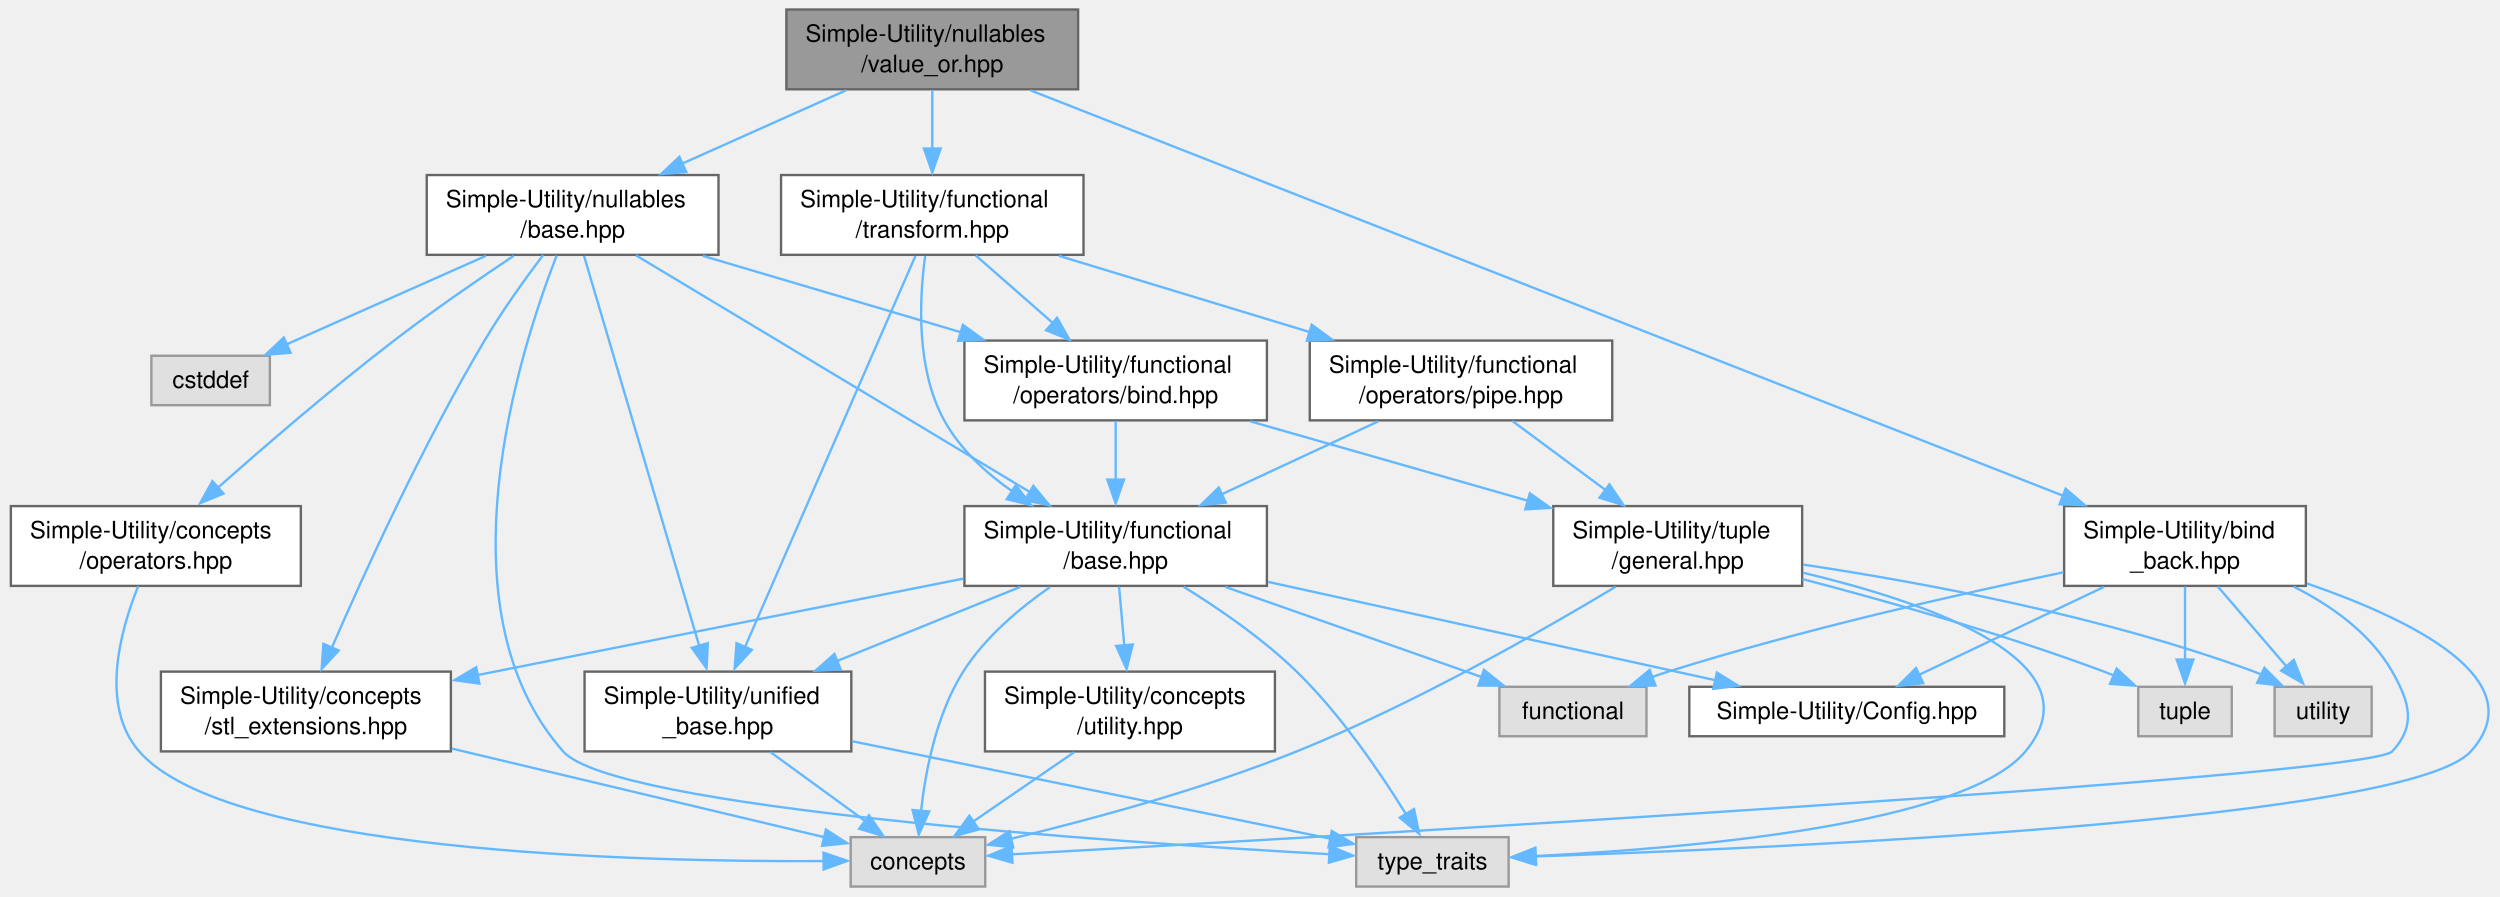
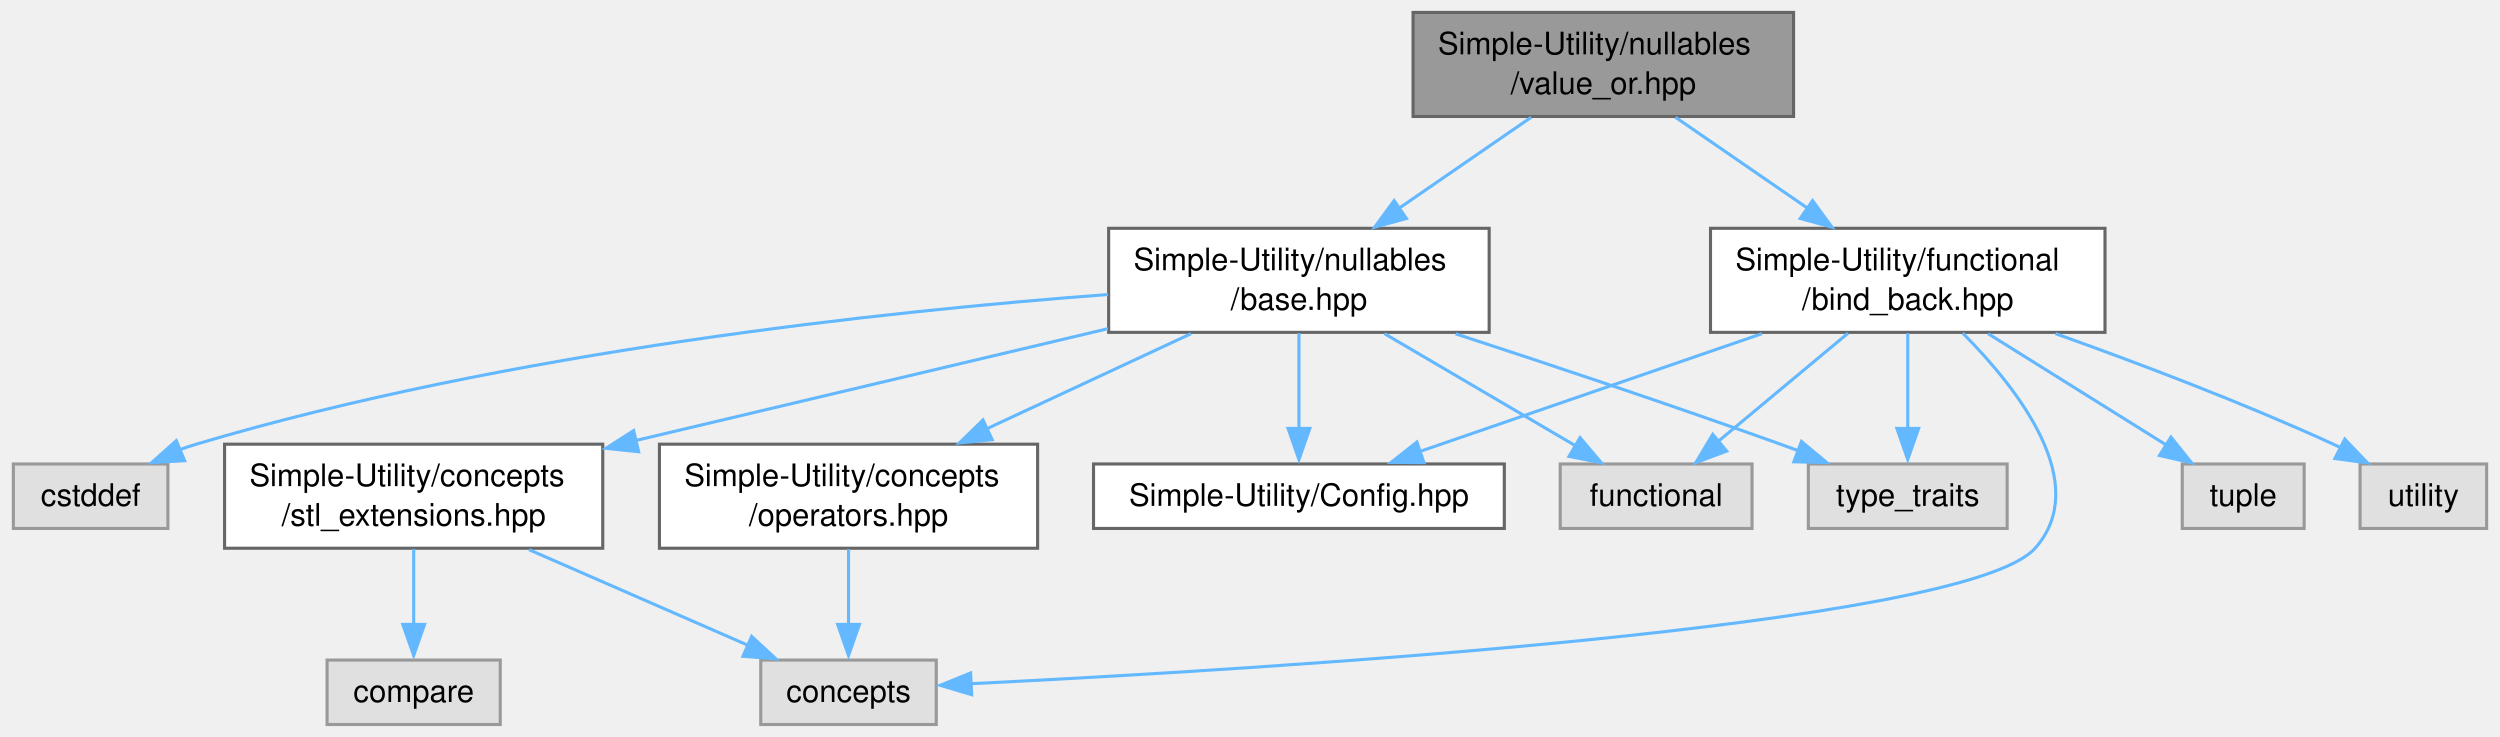
- <svg xmlns="http://www.w3.org/2000/svg" xmlns:xlink="http://www.w3.org/1999/xlink" width="1049pt" height="376pt" viewBox="0.00 0.00 1048.57 376.25">
-   <g id="graph0" class="graph" transform="scale(1 1) rotate(0) translate(4 372.25)">
+ <svg xmlns="http://www.w3.org/2000/svg" xmlns:xlink="http://www.w3.org/1999/xlink" width="804pt" height="237pt" viewBox="0.00 0.00 804.25 237.25">
+   <g id="graph0" class="graph" transform="scale(1 1) rotate(0) translate(4 233.25)">
    <g id="node1" class="node">
      <g id="a_node1">
        <a xlink:title=" ">
-           <polygon fill="#999999" stroke="#666666" points="448.12,-368.25 325.62,-368.25 325.62,-334.75 448.12,-334.75 448.12,-368.25" />
-           <text text-anchor="start" x="333.62" y="-354.75" font-family="Helvetica,sans-Serif" font-size="10.00">Simple-Utility/nullables</text>
-           <text text-anchor="middle" x="386.88" y="-342" font-family="Helvetica,sans-Serif" font-size="10.00">/value_or.hpp</text>
+           <polygon fill="#999999" stroke="#666666" points="573.12,-229.25 450.62,-229.25 450.62,-195.75 573.12,-195.75 573.12,-229.25" />
+           <text text-anchor="start" x="458.62" y="-215.75" font-family="Helvetica,sans-Serif" font-size="10.00">Simple-Utility/nullables</text>
+           <text text-anchor="middle" x="511.88" y="-203" font-family="Helvetica,sans-Serif" font-size="10.00">/value_or.hpp</text>
        </a>
      </g>
    </g>
    <g id="node2" class="node">
      <g id="a_node2">
-         <a xlink:href="../../d6/dbe/nullables_2base_8hpp.html" target="_top" xlink:title=" ">
-           <polygon fill="white" stroke="#666666" points="297.12,-298.75 174.62,-298.75 174.62,-265.25 297.12,-265.25 297.12,-298.75" />
-           <text text-anchor="start" x="182.62" y="-285.25" font-family="Helvetica,sans-Serif" font-size="10.00">Simple-Utility/nullables</text>
-           <text text-anchor="middle" x="235.88" y="-272.5" font-family="Helvetica,sans-Serif" font-size="10.00">/base.hpp</text>
+         <a xlink:href="../../d2/dc8/bind__back_8hpp.html" target="_top" xlink:title=" ">
+           <polygon fill="white" stroke="#666666" points="673.38,-159.75 546.38,-159.75 546.38,-126.25 673.38,-126.25 673.38,-159.75" />
+           <text text-anchor="start" x="554.38" y="-146.25" font-family="Helvetica,sans-Serif" font-size="10.00">Simple-Utility/functional</text>
+           <text text-anchor="middle" x="609.88" y="-133.5" font-family="Helvetica,sans-Serif" font-size="10.00">/bind_back.hpp</text>
        </a>
      </g>
    </g>
    <g id="edge1" class="edge">
-       <path fill="none" stroke="#63b8ff" d="M350.71,-334.33C330.05,-325.1 303.95,-313.43 281.85,-303.55" />
-       <polygon fill="#63b8ff" stroke="#63b8ff" points="283.57,-300.04 273.01,-299.15 280.71,-306.43 283.57,-300.04" />
+       <path fill="none" stroke="#63b8ff" d="M535.1,-195.5C547.82,-186.74 563.78,-175.75 577.69,-166.17" />
+       <polygon fill="#63b8ff" stroke="#63b8ff" points="579.23,-168.67 585.48,-160.12 575.26,-162.91 579.23,-168.67" />
    </g>
-     <g id="node17" class="node">
-       <g id="a_node17">
-         <a xlink:href="../../d6/deb/transform_8hpp.html" target="_top" xlink:title=" ">
-           <polygon fill="white" stroke="#666666" points="450.38,-298.75 323.38,-298.75 323.38,-265.25 450.38,-265.25 450.38,-298.75" />
-           <text text-anchor="start" x="331.38" y="-285.25" font-family="Helvetica,sans-Serif" font-size="10.00">Simple-Utility/functional</text>
-           <text text-anchor="middle" x="386.88" y="-272.5" font-family="Helvetica,sans-Serif" font-size="10.00">/transform.hpp</text>
+     <g id="node9" class="node">
+       <g id="a_node9">
+         <a xlink:href="../../dd/d3c/base_8hpp.html" target="_top" xlink:title=" ">
+           <polygon fill="white" stroke="#666666" points="475.12,-159.75 352.62,-159.75 352.62,-126.25 475.12,-126.25 475.12,-159.75" />
+           <text text-anchor="start" x="360.62" y="-146.25" font-family="Helvetica,sans-Serif" font-size="10.00">Simple-Utility/nullables</text>
+           <text text-anchor="middle" x="413.88" y="-133.5" font-family="Helvetica,sans-Serif" font-size="10.00">/base.hpp</text>
        </a>
      </g>
    </g>
-     <g id="edge27" class="edge">
-       <path fill="none" stroke="#63b8ff" d="M386.88,-334.5C386.88,-327.11 386.88,-318.12 386.88,-309.73" />
-       <polygon fill="#63b8ff" stroke="#63b8ff" points="390.38,-309.88 386.88,-299.88 383.38,-309.88 390.38,-309.88" />
-     </g>
-     <g id="node19" class="node">
-       <g id="a_node19">
-         <a xlink:href="../../d2/dc8/bind__back_8hpp.html" target="_top" xlink:title=" ">
-           <polygon fill="white" stroke="#666666" points="963.62,-159.75 862.12,-159.75 862.12,-126.25 963.62,-126.25 963.62,-159.75" />
-           <text text-anchor="start" x="870.12" y="-146.25" font-family="Helvetica,sans-Serif" font-size="10.00">Simple-Utility/bind</text>
-           <text text-anchor="middle" x="912.88" y="-133.5" font-family="Helvetica,sans-Serif" font-size="10.00">_back.hpp</text>
-         </a>
-       </g>
-     </g>
-     <g id="edge34" class="edge">
-       <path fill="none" stroke="#63b8ff" d="M428.15,-334.3C523.31,-296.94 757.88,-204.85 861.85,-164.03" />
-       <polygon fill="#63b8ff" stroke="#63b8ff" points="862.76,-167.04 870.79,-160.13 860.2,-160.52 862.76,-167.04" />
+     <g id="edge8" class="edge">
+       <path fill="none" stroke="#63b8ff" d="M488.65,-195.5C475.93,-186.74 459.97,-175.75 446.06,-166.17" />
+       <polygon fill="#63b8ff" stroke="#63b8ff" points="448.49,-162.91 438.27,-160.12 444.52,-168.67 448.49,-162.91" />
    </g>
    <g id="node3" class="node">
      <g id="a_node3">
-         <a xlink:href="../../dd/d5c/stl__extensions_8hpp.html" target="_top" xlink:title=" ">
-           <polygon fill="white" stroke="#666666" points="184.75,-90.25 63,-90.25 63,-56.75 184.75,-56.75 184.75,-90.25" />
-           <text text-anchor="start" x="71" y="-76.75" font-family="Helvetica,sans-Serif" font-size="10.00">Simple-Utility/concepts</text>
-           <text text-anchor="middle" x="123.88" y="-64" font-family="Helvetica,sans-Serif" font-size="10.00">/stl_extensions.hpp</text>
+         <a xlink:href="../../d8/dd2/_config_8hpp.html" target="_top" xlink:title=" ">
+           <polygon fill="white" stroke="#666666" points="480,-83.88 347.75,-83.88 347.75,-63.12 480,-63.12 480,-83.88" />
+           <text text-anchor="middle" x="413.88" y="-70.38" font-family="Helvetica,sans-Serif" font-size="10.00">Simple-Utility/Config.hpp</text>
        </a>
      </g>
    </g>
    <g id="edge2" class="edge">
-       <path fill="none" stroke="#63b8ff" d="M223.48,-265.16C215.92,-255.15 206.32,-241.78 198.88,-229.25 172.96,-185.62 148.4,-131.72 134.81,-100.41" />
-       <polygon fill="#63b8ff" stroke="#63b8ff" points="137.65,-99.13 130.48,-91.33 131.22,-101.9 137.65,-99.13" />
+       <path fill="none" stroke="#63b8ff" d="M562.93,-125.83C529.25,-114.23 484.41,-98.79 452.73,-87.88" />
+       <polygon fill="#63b8ff" stroke="#63b8ff" points="454.13,-84.32 443.53,-84.37 451.85,-90.94 454.13,-84.32" />
+     </g>
+     <g id="node4" class="node">
+       <g id="a_node4">
+         <a xlink:title=" ">
+           <polygon fill="#e0e0e0" stroke="#999999" points="297.12,-20.75 240.62,-20.75 240.62,0 297.12,0 297.12,-20.75" />
+           <text text-anchor="middle" x="268.88" y="-7.25" font-family="Helvetica,sans-Serif" font-size="10.00">concepts</text>
+         </a>
+       </g>
+     </g>
+     <g id="edge3" class="edge">
+       <path fill="none" stroke="#63b8ff" d="M627.57,-126.02C645.81,-107.65 669.2,-77.38 650.88,-56.75 628.36,-31.41 401.28,-17.72 308.28,-13.14" />
+       <polygon fill="#63b8ff" stroke="#63b8ff" points="308.52,-9.6 298.36,-12.62 308.18,-16.6 308.52,-9.6" />
    </g>
    <g id="node5" class="node">
      <g id="a_node5">
-         <a xlink:href="../../dd/dcd/operators_8hpp.html" target="_top" xlink:title=" ">
-           <polygon fill="white" stroke="#666666" points="121.75,-159.75 0,-159.75 0,-126.25 121.75,-126.25 121.75,-159.75" />
-           <text text-anchor="start" x="8" y="-146.25" font-family="Helvetica,sans-Serif" font-size="10.00">Simple-Utility/concepts</text>
-           <text text-anchor="middle" x="60.88" y="-133.5" font-family="Helvetica,sans-Serif" font-size="10.00">/operators.hpp</text>
+         <a xlink:title=" ">
+           <polygon fill="#e0e0e0" stroke="#999999" points="559.75,-83.88 498,-83.88 498,-63.12 559.75,-63.12 559.75,-83.88" />
+           <text text-anchor="middle" x="528.88" y="-70.38" font-family="Helvetica,sans-Serif" font-size="10.00">functional</text>
        </a>
      </g>
    </g>
    <g id="edge4" class="edge">
-       <path fill="none" stroke="#63b8ff" d="M211.11,-264.84C196.27,-254.93 177.18,-241.78 160.88,-229.25 134.75,-209.19 106.29,-184.64 86.43,-167.05" />
-       <polygon fill="#63b8ff" stroke="#63b8ff" points="89.28,-165 79.48,-160.97 84.62,-170.23 89.28,-165" />
+       <path fill="none" stroke="#63b8ff" d="M590.68,-126C578.06,-115.49 561.58,-101.76 548.81,-91.12" />
+       <polygon fill="#63b8ff" stroke="#63b8ff" points="551.58,-88.03 541.66,-84.32 547.1,-93.41 551.58,-88.03" />
    </g>
    <g id="node6" class="node">
      <g id="a_node6">
-         <a xlink:href="../../d1/d76/functional_2base_8hpp.html" target="_top" xlink:title=" ">
-           <polygon fill="white" stroke="#666666" points="527.38,-159.75 400.38,-159.75 400.38,-126.25 527.38,-126.25 527.38,-159.75" />
-           <text text-anchor="start" x="408.38" y="-146.25" font-family="Helvetica,sans-Serif" font-size="10.00">Simple-Utility/functional</text>
-           <text text-anchor="middle" x="463.88" y="-133.5" font-family="Helvetica,sans-Serif" font-size="10.00">/base.hpp</text>
+         <a xlink:title=" ">
+           <polygon fill="#e0e0e0" stroke="#999999" points="737.5,-83.88 698.25,-83.88 698.25,-63.12 737.5,-63.12 737.5,-83.88" />
+           <text text-anchor="middle" x="717.88" y="-70.38" font-family="Helvetica,sans-Serif" font-size="10.00">tuple</text>
+         </a>
+       </g>
+     </g>
+     <g id="edge5" class="edge">
+       <path fill="none" stroke="#63b8ff" d="M635.74,-125.83C653.22,-114.91 676.16,-100.57 693.35,-89.83" />
+       <polygon fill="#63b8ff" stroke="#63b8ff" points="694.62,-92.54 701.24,-84.27 690.91,-86.6 694.62,-92.54" />
+     </g>
+     <g id="node7" class="node">
+       <g id="a_node7">
+         <a xlink:title=" ">
+           <polygon fill="#e0e0e0" stroke="#999999" points="641.88,-83.88 577.88,-83.88 577.88,-63.12 641.88,-63.12 641.88,-83.88" />
+           <text text-anchor="middle" x="609.88" y="-70.38" font-family="Helvetica,sans-Serif" font-size="10.00">type_traits</text>
        </a>
      </g>
    </g>
    <g id="edge6" class="edge">
-       <path fill="none" stroke="#63b8ff" d="M262.48,-265.02C303.38,-240.44 381.81,-193.31 427.8,-165.68" />
-       <polygon fill="#63b8ff" stroke="#63b8ff" points="429.32,-168.24 436.09,-160.09 425.72,-162.24 429.32,-168.24" />
+       <path fill="none" stroke="#63b8ff" d="M609.88,-126C609.88,-116.8 609.88,-105.14 609.88,-95.24" />
+       <polygon fill="#63b8ff" stroke="#63b8ff" points="613.38,-95.32 609.88,-85.32 606.38,-95.32 613.38,-95.32" />
    </g>
    <g id="node8" class="node">
      <g id="a_node8">
        <a xlink:title=" ">
-           <polygon fill="#e0e0e0" stroke="#999999" points="628.88,-20.75 564.88,-20.75 564.88,0 628.88,0 628.88,-20.75" />
-           <text text-anchor="middle" x="596.88" y="-7.25" font-family="Helvetica,sans-Serif" font-size="10.00">type_traits</text>
+           <polygon fill="#e0e0e0" stroke="#999999" points="796.25,-83.88 755.5,-83.88 755.5,-63.12 796.25,-63.12 796.25,-83.88" />
+           <text text-anchor="middle" x="775.88" y="-70.38" font-family="Helvetica,sans-Serif" font-size="10.00">utility</text>
        </a>
      </g>
    </g>
-     <g id="edge26" class="edge">
-       <path fill="none" stroke="#63b8ff" d="M229.17,-264.97C213.38,-224.39 179.03,-116.57 231.88,-56.75 252.9,-32.95 461.7,-18.74 553.71,-13.58" />
-       <polygon fill="#63b8ff" stroke="#63b8ff" points="553.8,-17.03 563.59,-12.99 553.41,-10.04 553.8,-17.03" />
+     <g id="edge7" class="edge">
+       <path fill="none" stroke="#63b8ff" d="M657.45,-125.84C684.1,-116.33 717.75,-103.59 746.88,-90.25 747.62,-89.91 748.37,-89.56 749.12,-89.2" />
+       <polygon fill="#63b8ff" stroke="#63b8ff" points="750.57,-91.88 757.9,-84.22 747.4,-85.64 750.57,-91.88" />
+     </g>
+     <g id="edge9" class="edge">
+       <path fill="none" stroke="#63b8ff" d="M413.88,-126C413.88,-116.8 413.88,-105.14 413.88,-95.24" />
+       <polygon fill="#63b8ff" stroke="#63b8ff" points="417.38,-95.32 413.88,-85.32 410.38,-95.32 417.38,-95.32" />
+     </g>
+     <g id="edge16" class="edge">
+       <path fill="none" stroke="#63b8ff" d="M441.42,-125.83C460.03,-114.91 484.46,-100.57 502.76,-89.83" />
+       <polygon fill="#63b8ff" stroke="#63b8ff" points="504.38,-92.35 511.23,-84.27 500.83,-86.31 504.38,-92.35" />
+     </g>
+     <g id="edge17" class="edge">
+       <path fill="none" stroke="#63b8ff" d="M464.33,-125.78C494.73,-115.86 534.16,-102.71 568.88,-90.25 570.81,-89.55 572.8,-88.83 574.8,-88.09" />
+       <polygon fill="#63b8ff" stroke="#63b8ff" points="575.66,-91.13 583.79,-84.34 573.2,-84.58 575.66,-91.13" />
    </g>
    <g id="node10" class="node">
      <g id="a_node10">
-         <a xlink:href="../../d4/d1c/unified__base_8hpp.html" target="_top" xlink:title=" ">
-           <polygon fill="white" stroke="#666666" points="352.88,-90.25 240.88,-90.25 240.88,-56.75 352.88,-56.75 352.88,-90.25" />
-           <text text-anchor="start" x="248.88" y="-76.75" font-family="Helvetica,sans-Serif" font-size="10.00">Simple-Utility/unified</text>
-           <text text-anchor="middle" x="296.88" y="-64" font-family="Helvetica,sans-Serif" font-size="10.00">_base.hpp</text>
-         </a>
-       </g>
-     </g>
-     <g id="edge24" class="edge">
-       <path fill="none" stroke="#63b8ff" d="M240.66,-264.8C251.15,-229.29 276.25,-144.32 289.06,-100.95" />
-       <polygon fill="#63b8ff" stroke="#63b8ff" points="292.63,-102.21 292.11,-91.63 285.92,-100.23 292.63,-102.21" />
-     </g>
-     <g id="node12" class="node">
-       <g id="a_node12">
-         <a xlink:href="../../d9/d76/bind_8hpp.html" target="_top" xlink:title=" ">
-           <polygon fill="white" stroke="#666666" points="527.38,-229.25 400.38,-229.25 400.38,-195.75 527.38,-195.75 527.38,-229.25" />
-           <text text-anchor="start" x="408.38" y="-215.75" font-family="Helvetica,sans-Serif" font-size="10.00">Simple-Utility/functional</text>
-           <text text-anchor="middle" x="463.88" y="-203" font-family="Helvetica,sans-Serif" font-size="10.00">/operators/bind.hpp</text>
-         </a>
-       </g>
-     </g>
-     <g id="edge17" class="edge">
-       <path fill="none" stroke="#63b8ff" d="M290.49,-264.83C323.08,-255.18 364.66,-242.87 398.93,-232.73" />
-       <polygon fill="#63b8ff" stroke="#63b8ff" points="399.72,-235.85 408.31,-229.65 397.73,-229.14 399.72,-235.85" />
-     </g>
-     <g id="node16" class="node">
-       <g id="a_node16">
-         <a xlink:title=" ">
-           <polygon fill="#e0e0e0" stroke="#999999" points="108.75,-222.88 59,-222.88 59,-202.12 108.75,-202.12 108.75,-222.88" />
-           <text text-anchor="middle" x="83.88" y="-209.38" font-family="Helvetica,sans-Serif" font-size="10.00">cstddef</text>
-         </a>
-       </g>
-     </g>
-     <g id="edge25" class="edge">
-       <path fill="none" stroke="#63b8ff" d="M199.47,-264.83C173.95,-253.5 140.18,-238.5 115.73,-227.65" />
-       <polygon fill="#63b8ff" stroke="#63b8ff" points="117.44,-224.13 106.88,-223.27 114.6,-230.53 117.44,-224.13" />
-     </g>
-     <g id="node4" class="node">
-       <g id="a_node4">
-         <a xlink:title=" ">
-           <polygon fill="#e0e0e0" stroke="#999999" points="409.12,-20.75 352.62,-20.75 352.62,0 409.12,0 409.12,-20.75" />
-           <text text-anchor="middle" x="380.88" y="-7.25" font-family="Helvetica,sans-Serif" font-size="10.00">concepts</text>
-         </a>
-       </g>
-     </g>
-     <g id="edge3" class="edge">
-       <path fill="none" stroke="#63b8ff" d="M185.11,-57.94C233.63,-46.4 299.96,-30.62 341.61,-20.71" />
-       <polygon fill="#63b8ff" stroke="#63b8ff" points="342.23,-23.93 351.15,-18.21 340.61,-17.12 342.23,-23.93" />
-     </g>
-     <g id="edge5" class="edge">
-       <path fill="none" stroke="#63b8ff" d="M53.42,-126.05C45.82,-107.13 37.3,-75.79 53.88,-56.75 90.74,-14.42 262.61,-10.3 341.33,-10.7" />
-       <polygon fill="#63b8ff" stroke="#63b8ff" points="341.21,-14.21 351.24,-10.79 341.26,-7.21 341.21,-14.21" />
-     </g>
-     <g id="edge14" class="edge">
-       <path fill="none" stroke="#63b8ff" d="M399.92,-129.3C341.85,-117.78 256.3,-100.79 195.85,-88.79" />
-       <polygon fill="#63b8ff" stroke="#63b8ff" points="196.74,-85.2 186.25,-86.68 195.38,-92.07 196.74,-85.2" />
-     </g>
-     <g id="edge7" class="edge">
-       <path fill="none" stroke="#63b8ff" d="M436.31,-125.75C423.43,-116.82 408.96,-104.62 399.88,-90.25 388.61,-72.43 384.02,-48.49 382.16,-31.67" />
-       <polygon fill="#63b8ff" stroke="#63b8ff" points="385.57,-31.53 381.22,-21.87 378.6,-32.14 385.57,-31.53" />
-     </g>
-     <g id="node7" class="node">
-       <g id="a_node7">
-         <a xlink:title=" ">
-           <polygon fill="#e0e0e0" stroke="#999999" points="686.75,-83.88 625,-83.88 625,-63.12 686.75,-63.12 686.75,-83.88" />
-           <text text-anchor="middle" x="655.88" y="-70.38" font-family="Helvetica,sans-Serif" font-size="10.00">functional</text>
-         </a>
-       </g>
-     </g>
-     <g id="edge8" class="edge">
-       <path fill="none" stroke="#63b8ff" d="M509.86,-125.83C542.86,-114.23 586.78,-98.79 617.81,-87.88" />
-       <polygon fill="#63b8ff" stroke="#63b8ff" points="618.53,-90.99 626.8,-84.37 616.21,-84.38 618.53,-90.99" />
-     </g>
-     <g id="edge9" class="edge">
-       <path fill="none" stroke="#63b8ff" d="M492.34,-125.92C507.41,-116.62 525.68,-104.05 539.88,-90.25 558.43,-72.21 575.19,-47.51 585.66,-30.59" />
-       <polygon fill="#63b8ff" stroke="#63b8ff" points="589.16,-32.55 591.32,-22.18 583.17,-28.94 589.16,-32.55" />
-     </g>
-     <g id="node9" class="node">
-       <g id="a_node9">
-         <a xlink:href="../../d8/dd2/_config_8hpp.html" target="_top" xlink:title=" ">
-           <polygon fill="white" stroke="#666666" points="837,-83.88 704.75,-83.88 704.75,-63.12 837,-63.12 837,-83.88" />
-           <text text-anchor="middle" x="770.88" y="-70.38" font-family="Helvetica,sans-Serif" font-size="10.00">Simple-Utility/Config.hpp</text>
+         <a xlink:href="../../dd/dcd/operators_8hpp.html" target="_top" xlink:title=" ">
+           <polygon fill="white" stroke="#666666" points="329.75,-90.25 208,-90.25 208,-56.75 329.75,-56.75 329.75,-90.25" />
+           <text text-anchor="start" x="216" y="-76.75" font-family="Helvetica,sans-Serif" font-size="10.00">Simple-Utility/concepts</text>
+           <text text-anchor="middle" x="268.88" y="-64" font-family="Helvetica,sans-Serif" font-size="10.00">/operators.hpp</text>
        </a>
      </g>
    </g>
    <g id="edge10" class="edge">
-       <path fill="none" stroke="#63b8ff" d="M527.86,-127.93C583.43,-115.71 663.05,-98.21 715.82,-86.6" />
-       <polygon fill="#63b8ff" stroke="#63b8ff" points="716.32,-89.86 725.33,-84.29 714.81,-83.02 716.32,-89.86" />
-     </g>
-     <g id="edge11" class="edge">
-       <path fill="none" stroke="#63b8ff" d="M423.87,-125.83C400.72,-116.47 371.38,-104.61 346.73,-94.65" />
-       <polygon fill="#63b8ff" stroke="#63b8ff" points="348.42,-91.16 337.84,-90.65 345.8,-97.65 348.42,-91.16" />
+       <path fill="none" stroke="#63b8ff" d="M379.14,-125.83C359.4,-116.64 334.47,-105.03 313.31,-95.18" />
+       <polygon fill="#63b8ff" stroke="#63b8ff" points="315.12,-91.7 304.57,-90.65 312.16,-98.05 315.12,-91.7" />
    </g>
    <g id="node11" class="node">
      <g id="a_node11">
-         <a xlink:href="../../d5/d8e/concepts_2utility_8hpp.html" target="_top" xlink:title=" ">
-           <polygon fill="white" stroke="#666666" points="530.75,-90.25 409,-90.25 409,-56.75 530.75,-56.75 530.75,-90.25" />
-           <text text-anchor="start" x="417" y="-76.75" font-family="Helvetica,sans-Serif" font-size="10.00">Simple-Utility/concepts</text>
-           <text text-anchor="middle" x="469.88" y="-64" font-family="Helvetica,sans-Serif" font-size="10.00">/utility.hpp</text>
+         <a xlink:href="../../dd/d5c/stl__extensions_8hpp.html" target="_top" xlink:title=" ">
+           <polygon fill="white" stroke="#666666" points="189.75,-90.25 68,-90.25 68,-56.75 189.75,-56.75 189.75,-90.25" />
+           <text text-anchor="start" x="76" y="-76.75" font-family="Helvetica,sans-Serif" font-size="10.00">Simple-Utility/concepts</text>
+           <text text-anchor="middle" x="128.88" y="-64" font-family="Helvetica,sans-Serif" font-size="10.00">/stl_extensions.hpp</text>
+         </a>
+       </g>
+     </g>
+     <g id="edge12" class="edge">
+       <path fill="none" stroke="#63b8ff" d="M352.39,-127.44C307.75,-116.87 247.24,-102.53 200.44,-91.45" />
+       <polygon fill="#63b8ff" stroke="#63b8ff" points="201.3,-87.82 190.76,-88.92 199.69,-94.63 201.3,-87.82" />
+     </g>
+     <g id="node13" class="node">
+       <g id="a_node13">
+         <a xlink:title=" ">
+           <polygon fill="#e0e0e0" stroke="#999999" points="49.75,-83.88 0,-83.88 0,-63.12 49.75,-63.12 49.75,-83.88" />
+           <text text-anchor="middle" x="24.88" y="-70.38" font-family="Helvetica,sans-Serif" font-size="10.00">cstddef</text>
        </a>
      </g>
    </g>
    <g id="edge15" class="edge">
-       <path fill="none" stroke="#63b8ff" d="M465.3,-126C465.95,-118.61 466.75,-109.62 467.5,-101.23" />
-       <polygon fill="#63b8ff" stroke="#63b8ff" points="471.06,-101.65 468.46,-91.38 464.09,-101.03 471.06,-101.65" />
+       <path fill="none" stroke="#63b8ff" d="M352.42,-138.44C280.71,-133.06 159.16,-120.1 58.88,-90.25 57.12,-89.73 55.33,-89.13 53.55,-88.48" />
+       <polygon fill="#63b8ff" stroke="#63b8ff" points="55.14,-84.93 44.56,-84.33 52.45,-91.39 55.14,-84.93" />
    </g>
-     <g id="edge12" class="edge">
-       <path fill="none" stroke="#63b8ff" d="M318.95,-56.44C331.19,-47.53 346.37,-36.49 358.63,-27.56" />
-       <polygon fill="#63b8ff" stroke="#63b8ff" points="360.32,-29.93 366.35,-21.22 356.2,-24.27 360.32,-29.93" />
+     <g id="edge11" class="edge">
+       <path fill="none" stroke="#63b8ff" d="M268.88,-56.44C268.88,-49.02 268.88,-40.11 268.88,-32.18" />
+       <polygon fill="#63b8ff" stroke="#63b8ff" points="272.38,-32.22 268.88,-22.22 265.38,-32.22 272.38,-32.22" />
    </g>
-     <g id="edge13" class="edge">
-       <path fill="none" stroke="#63b8ff" d="M353.3,-61C411.62,-49.12 501.34,-30.84 554.07,-20.1" />
-       <polygon fill="#63b8ff" stroke="#63b8ff" points="554.63,-23.35 563.73,-17.92 553.24,-16.49 554.63,-23.35" />
+     <g id="edge14" class="edge">
+       <path fill="none" stroke="#63b8ff" d="M166.02,-56.28C187.92,-46.72 215.37,-34.74 236.4,-25.55" />
+       <polygon fill="#63b8ff" stroke="#63b8ff" points="237.69,-28.37 245.45,-21.17 234.89,-21.96 237.69,-28.37" />
    </g>
-     <g id="edge16" class="edge">
-       <path fill="none" stroke="#63b8ff" d="M446.49,-56.44C433.4,-47.45 417.12,-36.27 404.06,-27.3" />
-       <polygon fill="#63b8ff" stroke="#63b8ff" points="406.43,-23.99 396.21,-21.22 402.47,-29.76 406.43,-23.99" />
-     </g>
-     <g id="edge18" class="edge">
-       <path fill="none" stroke="#63b8ff" d="M463.88,-195.5C463.88,-188.11 463.88,-179.12 463.88,-170.73" />
-       <polygon fill="#63b8ff" stroke="#63b8ff" points="467.38,-170.88 463.88,-160.88 460.38,-170.88 467.38,-170.88" />
-     </g>
-     <g id="node13" class="node">
-       <g id="a_node13">
-         <a xlink:href="../../d2/d30/general_8hpp.html" target="_top" xlink:title=" ">
-           <polygon fill="white" stroke="#666666" points="752.12,-159.75 647.62,-159.75 647.62,-126.25 752.12,-126.25 752.12,-159.75" />
-           <text text-anchor="start" x="655.62" y="-146.25" font-family="Helvetica,sans-Serif" font-size="10.00">Simple-Utility/tuple</text>
-           <text text-anchor="middle" x="699.88" y="-133.5" font-family="Helvetica,sans-Serif" font-size="10.00">/general.hpp</text>
+     <g id="node12" class="node">
+       <g id="a_node12">
+         <a xlink:title=" ">
+           <polygon fill="#e0e0e0" stroke="#999999" points="156.75,-20.75 101,-20.75 101,0 156.75,0 156.75,-20.75" />
+           <text text-anchor="middle" x="128.88" y="-7.25" font-family="Helvetica,sans-Serif" font-size="10.00">compare</text>
        </a>
      </g>
    </g>
-     <g id="edge19" class="edge">
-       <path fill="none" stroke="#63b8ff" d="M520.4,-195.33C555.53,-185.29 600.73,-172.36 636.99,-161.99" />
-       <polygon fill="#63b8ff" stroke="#63b8ff" points="637.79,-165.11 646.44,-159 635.87,-158.38 637.79,-165.11" />
-     </g>
-     <g id="edge20" class="edge">
-       <path fill="none" stroke="#63b8ff" d="M673.81,-125.89C642.81,-107.26 589.05,-76.61 539.88,-56.75 500.06,-40.67 452.48,-27.89 419.81,-20.04" />
-       <polygon fill="#63b8ff" stroke="#63b8ff" points="420.87,-16.46 410.34,-17.57 419.27,-23.27 420.87,-16.46" />
-     </g>
-     <g id="edge22" class="edge">
-       <path fill="none" stroke="#63b8ff" d="M752.41,-131.79C806.01,-119.05 877.18,-94.28 845.88,-56.75 820.18,-25.95 704.53,-16.01 640.27,-12.83" />
-       <polygon fill="#63b8ff" stroke="#63b8ff" points="640.43,-9.29 630.28,-12.33 640.11,-16.28 640.43,-9.29" />
-     </g>
-     <g id="node14" class="node">
-       <g id="a_node14">
-         <a xlink:title=" ">
-           <polygon fill="#e0e0e0" stroke="#999999" points="932.5,-83.88 893.25,-83.88 893.25,-63.12 932.5,-63.12 932.5,-83.88" />
-           <text text-anchor="middle" x="912.88" y="-70.38" font-family="Helvetica,sans-Serif" font-size="10.00">tuple</text>
-         </a>
-       </g>
-     </g>
-     <g id="edge21" class="edge">
-       <path fill="none" stroke="#63b8ff" d="M752.25,-129.11C788.31,-119.69 837.06,-105.88 878.88,-90.25 880.32,-89.71 881.79,-89.13 883.27,-88.53" />
-       <polygon fill="#63b8ff" stroke="#63b8ff" points="884.17,-91.53 891.95,-84.34 881.39,-85.1 884.17,-91.53" />
-     </g>
-     <g id="node15" class="node">
-       <g id="a_node15">
-         <a xlink:title=" ">
-           <polygon fill="#e0e0e0" stroke="#999999" points="991.25,-83.88 950.5,-83.88 950.5,-63.12 991.25,-63.12 991.25,-83.88" />
-           <text text-anchor="middle" x="970.88" y="-70.38" font-family="Helvetica,sans-Serif" font-size="10.00">utility</text>
-         </a>
-       </g>
-     </g>
-     <g id="edge23" class="edge">
-       <path fill="none" stroke="#63b8ff" d="M752.55,-135.19C802.41,-127.71 878.81,-113.56 941.88,-90.25 942.95,-89.85 944.03,-89.42 945.12,-88.96" />
-       <polygon fill="#63b8ff" stroke="#63b8ff" points="946.21,-91.84 953.7,-84.34 943.17,-85.54 946.21,-91.84" />
-     </g>
-     <g id="edge29" class="edge">
-       <path fill="none" stroke="#63b8ff" d="M383.89,-264.79C381.43,-246.76 380.01,-217.31 391.88,-195.75 398.49,-183.72 409.23,-173.8 420.43,-165.97" />
-       <polygon fill="#63b8ff" stroke="#63b8ff" points="421.94,-168.51 428.43,-160.14 418.13,-162.64 421.94,-168.51" />
-     </g>
-     <g id="edge28" class="edge">
-       <path fill="none" stroke="#63b8ff" d="M379.81,-264.8C364.3,-229.21 327.15,-143.96 308.28,-100.67" />
-       <polygon fill="#63b8ff" stroke="#63b8ff" points="311.11,-99.4 303.9,-91.63 304.69,-102.19 311.11,-99.4" />
-     </g>
-     <g id="edge30" class="edge">
-       <path fill="none" stroke="#63b8ff" d="M405.12,-265C414.74,-256.57 426.71,-246.08 437.33,-236.77" />
-       <polygon fill="#63b8ff" stroke="#63b8ff" points="439.28,-238.84 444.49,-229.62 434.66,-233.58 439.28,-238.84" />
-     </g>
-     <g id="node18" class="node">
-       <g id="a_node18">
-         <a xlink:href="../../d5/db7/pipe_8hpp.html" target="_top" xlink:title=" ">
-           <polygon fill="white" stroke="#666666" points="672.38,-229.25 545.38,-229.25 545.38,-195.75 672.38,-195.75 672.38,-229.25" />
-           <text text-anchor="start" x="553.38" y="-215.75" font-family="Helvetica,sans-Serif" font-size="10.00">Simple-Utility/functional</text>
-           <text text-anchor="middle" x="608.88" y="-203" font-family="Helvetica,sans-Serif" font-size="10.00">/operators/pipe.hpp</text>
-         </a>
-       </g>
-     </g>
-     <g id="edge31" class="edge">
-       <path fill="none" stroke="#63b8ff" d="M440.05,-264.83C471.79,-255.18 512.27,-242.87 545.64,-232.73" />
-       <polygon fill="#63b8ff" stroke="#63b8ff" points="546.2,-235.91 554.75,-229.65 544.16,-229.21 546.2,-235.91" />
-     </g>
-     <g id="edge32" class="edge">
-       <path fill="none" stroke="#63b8ff" d="M574.14,-195.33C554.4,-186.14 529.47,-174.53 508.31,-164.68" />
-       <polygon fill="#63b8ff" stroke="#63b8ff" points="510.12,-161.2 499.57,-160.15 507.16,-167.55 510.12,-161.2" />
-     </g>
-     <g id="edge33" class="edge">
-       <path fill="none" stroke="#63b8ff" d="M630.44,-195.5C642.14,-186.82 656.79,-175.96 669.62,-166.44" />
-       <polygon fill="#63b8ff" stroke="#63b8ff" points="671.2,-168.88 677.15,-160.12 667.03,-163.26 671.2,-168.88" />
-     </g>
-     <g id="edge36" class="edge">
-       <path fill="none" stroke="#63b8ff" d="M958.45,-125.97C974.48,-117.88 990.75,-106.29 999.88,-90.25 1007.24,-77.31 1010.01,-67.66 999.88,-56.75 989.95,-46.07 554.43,-21.02 419.99,-13.53" />
-       <polygon fill="#63b8ff" stroke="#63b8ff" points="420.56,-10 410.38,-12.94 420.17,-16.99 420.56,-10" />
-     </g>
-     <g id="edge37" class="edge">
-       <path fill="none" stroke="#63b8ff" d="M861.9,-131.97C817.57,-122.74 751.85,-107.85 695.88,-90.25 693.62,-89.54 691.31,-88.77 688.99,-87.95" />
-       <polygon fill="#63b8ff" stroke="#63b8ff" points="690.54,-84.42 679.94,-84.22 688.1,-90.98 690.54,-84.42" />
-     </g>
-     <g id="edge39" class="edge">
-       <path fill="none" stroke="#63b8ff" d="M964.05,-127.27C1007.86,-112.19 1059.91,-86.74 1032.88,-56.75 1006.85,-27.88 744.67,-16.19 639.85,-12.65" />
-       <polygon fill="#63b8ff" stroke="#63b8ff" points="640.14,-9.12 630.03,-12.29 639.91,-16.12 640.14,-9.12" />
-     </g>
-     <g id="edge35" class="edge">
-       <path fill="none" stroke="#63b8ff" d="M878.86,-125.83C855.24,-114.6 824.04,-99.77 801.25,-88.94" />
-       <polygon fill="#63b8ff" stroke="#63b8ff" points="802.96,-85.4 792.43,-84.27 799.96,-91.73 802.96,-85.4" />
-     </g>
-     <g id="edge38" class="edge">
-       <path fill="none" stroke="#63b8ff" d="M912.88,-126C912.88,-116.8 912.88,-105.14 912.88,-95.24" />
-       <polygon fill="#63b8ff" stroke="#63b8ff" points="916.38,-95.32 912.88,-85.32 909.38,-95.32 916.38,-95.32" />
-     </g>
-     <g id="edge40" class="edge">
-       <path fill="none" stroke="#63b8ff" d="M926.62,-126C935.31,-115.89 946.55,-102.81 955.53,-92.36" />
-       <polygon fill="#63b8ff" stroke="#63b8ff" points="958.57,-95.19 962.44,-85.32 953.26,-90.63 958.57,-95.19" />
+     <g id="edge13" class="edge">
+       <path fill="none" stroke="#63b8ff" d="M128.88,-56.44C128.88,-49.02 128.88,-40.11 128.88,-32.18" />
+       <polygon fill="#63b8ff" stroke="#63b8ff" points="132.38,-32.22 128.88,-22.22 125.38,-32.22 132.38,-32.22" />
    </g>
  </g>
</svg>
